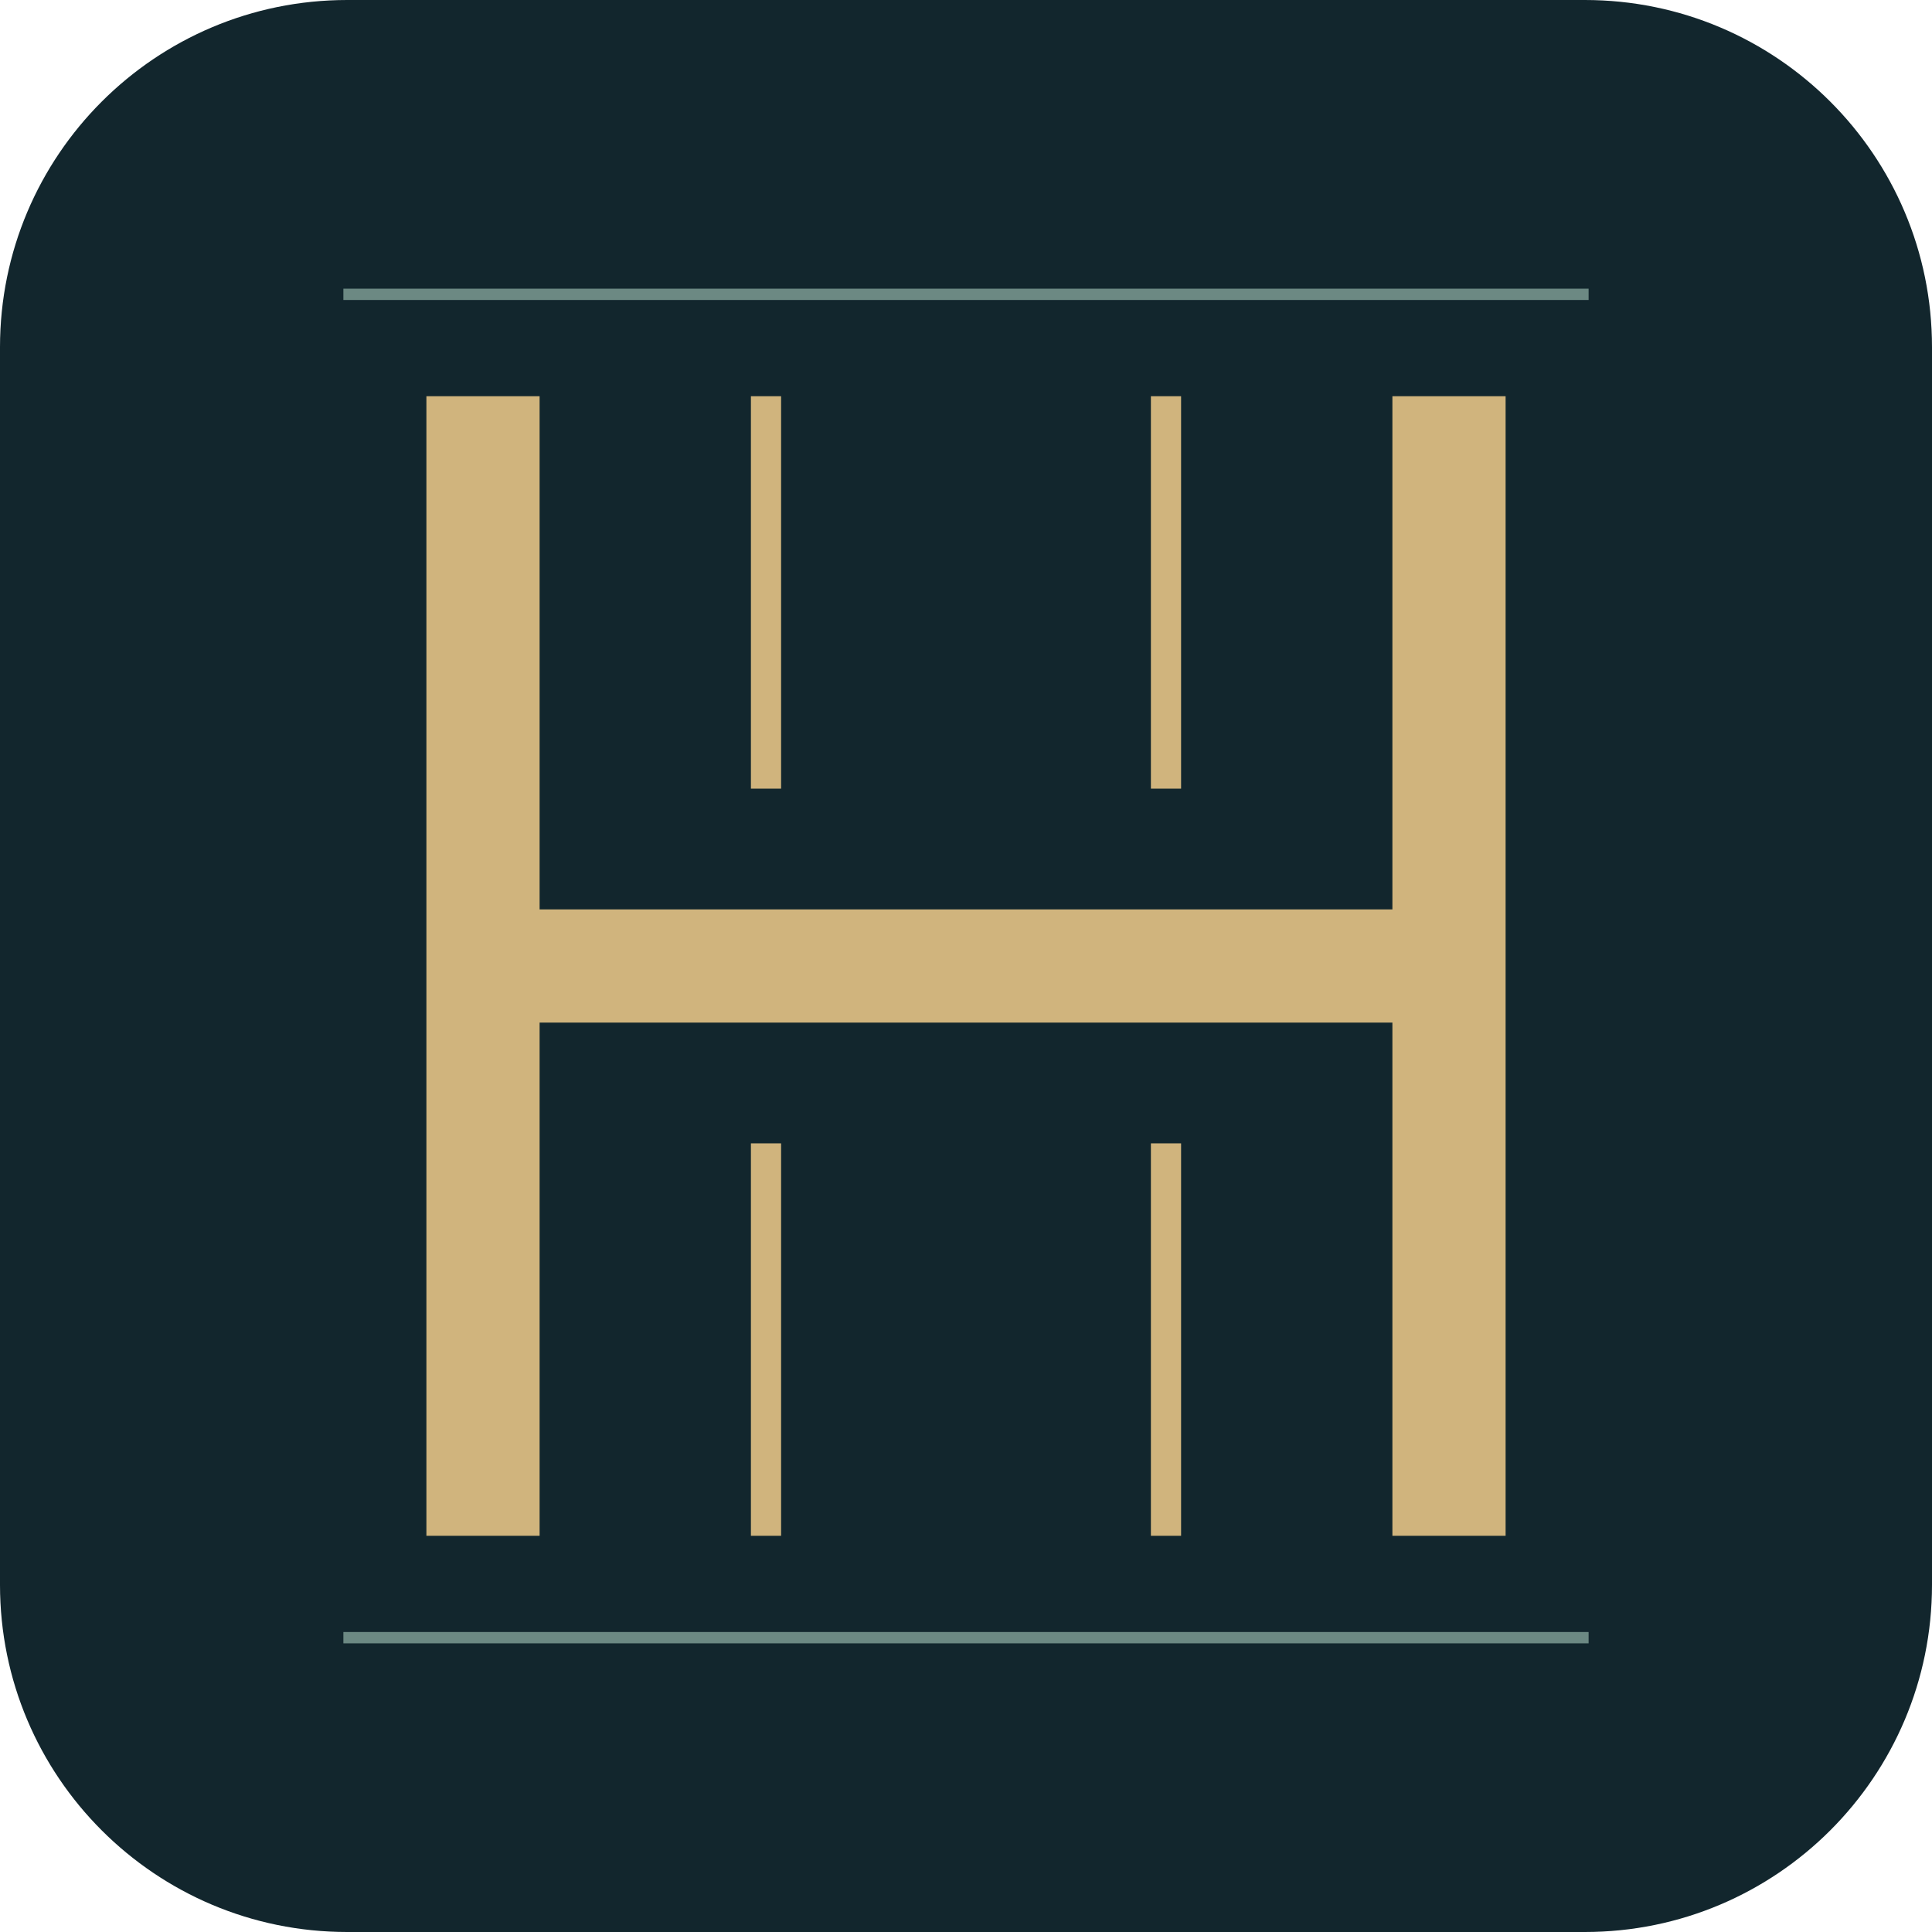
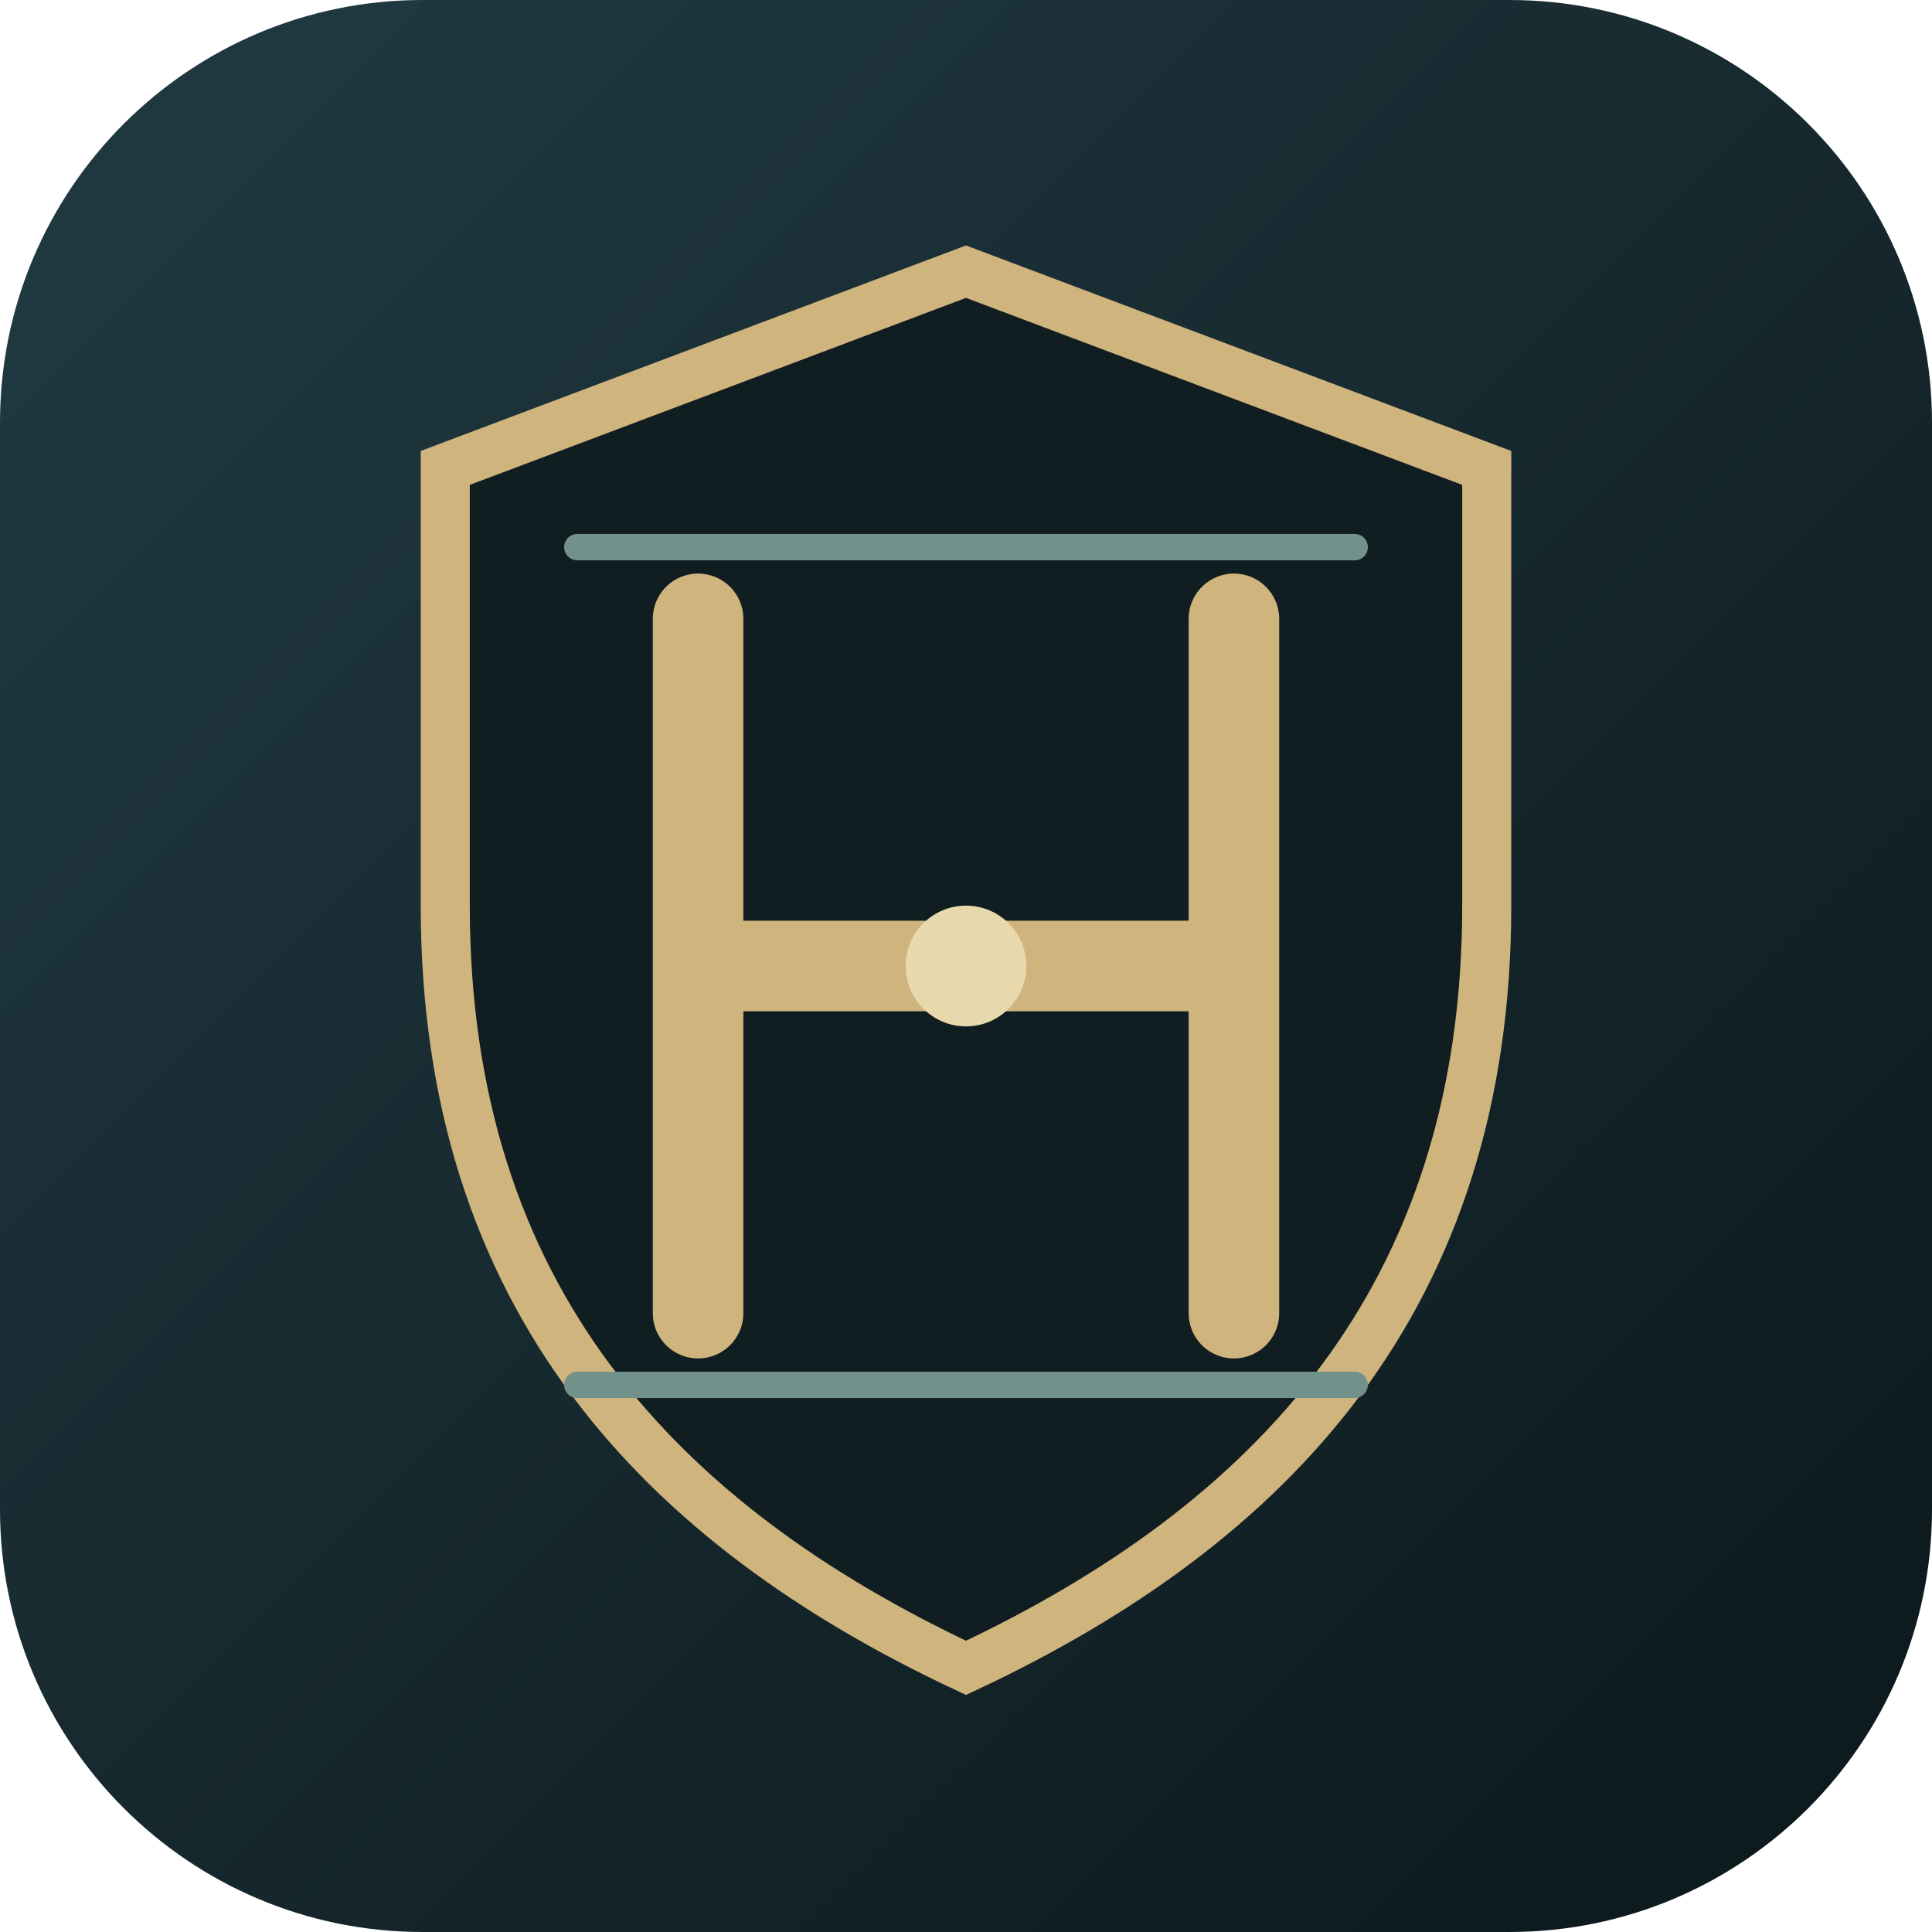
<svg xmlns="http://www.w3.org/2000/svg" viewBox="0 0 512 512">
-   <rect width="512" height="512" rx="92" fill="#12262d" />
-   <path d="M128 105v302m256-302v302M128 256h256" fill="none" stroke="#d0b47d" stroke-width="30" />
-   <path d="M203 105v104m106-104v104m-106 94v104m106-104v104" stroke="#d0b47d" stroke-width="8" />
-   <path d="M91 78h330M91 434h330" stroke="#6c8983" stroke-width="3" />
+   <defs>
+     <linearGradient id="g" x1="0" y1="0" x2="1" y2="1">
+       <stop stop-color="#213b42" />
+       <stop offset="1" stop-color="#0b171b" />
+     </linearGradient>
+   </defs>
+   <rect width="512" height="512" rx="112" fill="url(#g)" />
+   <path d="M256 72 394 124v116c0 104-57 164-138 202-81-38-138-98-138-202V124z" fill="#101d21" stroke="#d0b47d" stroke-width="13" />
+   <path d="M185 164v184m142-184v184M185 256h142" fill="none" stroke="#d0b47d" stroke-width="24" stroke-linecap="round" />
+   <path d="M153 145h206M153 367h206" fill="none" stroke="#71918a" stroke-width="7" stroke-linecap="round" />
+   <circle cx="256" cy="256" r="16" fill="#e8d8ad" />
</svg>
